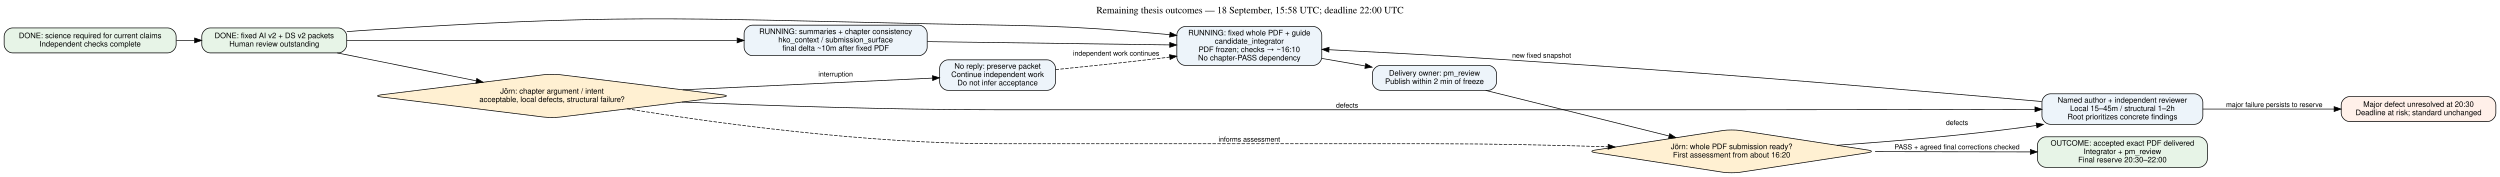
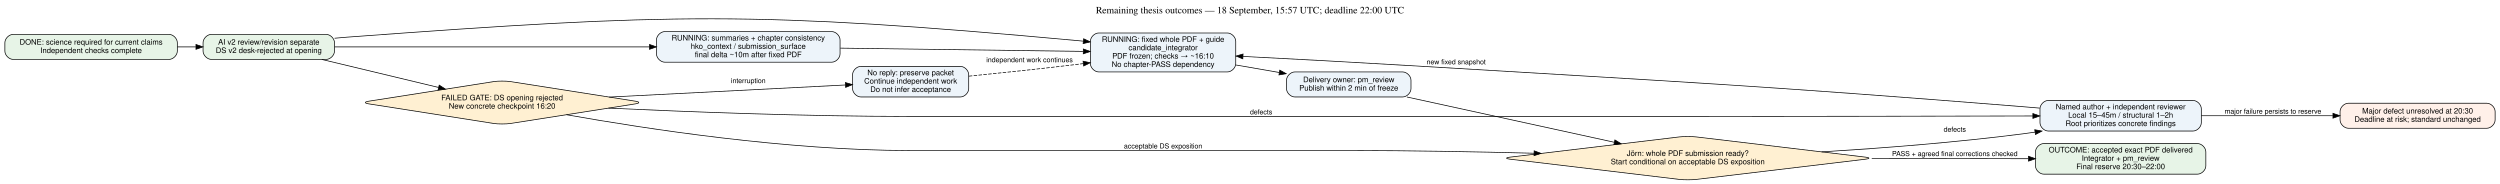
- <svg xmlns="http://www.w3.org/2000/svg" width="3601pt" height="254pt" viewBox="0.00 0.00 3601.00 254.28">
-   <g id="graph0" class="graph" transform="scale(1 1) rotate(0) translate(4 250.28)">
-     <text text-anchor="middle" x="1796.5" y="-231.08" font-family="Times,serif" font-size="14.00">Remaining thesis outcomes — 18 September, 15:58 UTC; deadline 22:00 UTC</text>
+ <svg xmlns="http://www.w3.org/2000/svg" width="3589pt" height="263pt" viewBox="0.00 0.00 3589.00 263.44">
+   <g id="graph0" class="graph" transform="scale(1 1) rotate(0) translate(4 259.44)">
+     <text text-anchor="middle" x="1790.5" y="-240.24" font-family="Times,serif" font-size="14.00">Remaining thesis outcomes — 18 September, 15:57 UTC; deadline 22:00 UTC</text>
    <g id="node1" class="node">
      <path fill="#e7f4e7" stroke="black" d="M236,-210C236,-210 12,-210 12,-210 6,-210 0,-204 0,-198 0,-198 0,-186 0,-186 0,-180 6,-174 12,-174 12,-174 236,-174 236,-174 242,-174 248,-180 248,-186 248,-186 248,-198 248,-198 248,-204 242,-210 236,-210" />
      <text text-anchor="middle" x="124" y="-195.2" font-family="Helvetica,sans-Serif" font-size="11.00">DONE: science required for current claims</text>
      <text text-anchor="middle" x="124" y="-183.2" font-family="Helvetica,sans-Serif" font-size="11.00">Independent checks complete</text>
    </g>
    <g id="node2" class="node">
-       <path fill="#e7f4e7" stroke="black" d="M482,-210C482,-210 297,-210 297,-210 291,-210 285,-204 285,-198 285,-198 285,-186 285,-186 285,-180 291,-174 297,-174 297,-174 482,-174 482,-174 488,-174 494,-180 494,-186 494,-186 494,-198 494,-198 494,-204 488,-210 482,-210" />
-       <text text-anchor="middle" x="389.5" y="-195.2" font-family="Helvetica,sans-Serif" font-size="11.00">DONE: fixed AI v2 + DS v2 packets</text>
-       <text text-anchor="middle" x="389.5" y="-183.2" font-family="Helvetica,sans-Serif" font-size="11.00">Human review outstanding</text>
+       <path fill="#e7f4e7" stroke="black" d="M462,-210C462,-210 297,-210 297,-210 291,-210 285,-204 285,-198 285,-198 285,-186 285,-186 285,-180 291,-174 297,-174 297,-174 462,-174 462,-174 468,-174 474,-180 474,-186 474,-186 474,-198 474,-198 474,-204 468,-210 462,-210" />
+       <text text-anchor="middle" x="379.5" y="-195.2" font-family="Helvetica,sans-Serif" font-size="11.00">AI v2 review/revision separate</text>
+       <text text-anchor="middle" x="379.5" y="-183.2" font-family="Helvetica,sans-Serif" font-size="11.00">DS v2 desk-rejected at opening</text>
    </g>
    <g id="edge1" class="edge">
-       <path fill="none" stroke="black" d="M248.26,-192C257.02,-192 265.84,-192 274.54,-192" />
-       <polygon fill="black" stroke="black" points="274.7,-195.5 284.7,-192 274.7,-188.5 274.7,-195.5" />
+       <path fill="none" stroke="black" d="M248.04,-192C256.92,-192 265.83,-192 274.59,-192" />
+       <polygon fill="black" stroke="black" points="274.8,-195.5 284.8,-192 274.8,-188.5 274.8,-195.5" />
    </g>
    <g id="node3" class="node">
-       <path fill="#edf4fa" stroke="black" d="M1319,-214C1319,-214 1079,-214 1079,-214 1073,-214 1067,-208 1067,-202 1067,-202 1067,-182 1067,-182 1067,-176 1073,-170 1079,-170 1079,-170 1319,-170 1319,-170 1325,-170 1331,-176 1331,-182 1331,-182 1331,-202 1331,-202 1331,-208 1325,-214 1319,-214" />
-       <text text-anchor="middle" x="1199" y="-201.2" font-family="Helvetica,sans-Serif" font-size="11.00">RUNNING: summaries + chapter consistency</text>
-       <text text-anchor="middle" x="1199" y="-189.2" font-family="Helvetica,sans-Serif" font-size="11.00">hko_context / submission_surface</text>
-       <text text-anchor="middle" x="1199" y="-177.2" font-family="Helvetica,sans-Serif" font-size="11.00">final delta ~10m after fixed PDF</text>
+       <path fill="#edf4fa" stroke="black" d="M1189,-214C1189,-214 949,-214 949,-214 943,-214 937,-208 937,-202 937,-202 937,-182 937,-182 937,-176 943,-170 949,-170 949,-170 1189,-170 1189,-170 1195,-170 1201,-176 1201,-182 1201,-182 1201,-202 1201,-202 1201,-208 1195,-214 1189,-214" />
+       <text text-anchor="middle" x="1069" y="-201.2" font-family="Helvetica,sans-Serif" font-size="11.00">RUNNING: summaries + chapter consistency</text>
+       <text text-anchor="middle" x="1069" y="-189.2" font-family="Helvetica,sans-Serif" font-size="11.00">hko_context / submission_surface</text>
+       <text text-anchor="middle" x="1069" y="-177.2" font-family="Helvetica,sans-Serif" font-size="11.00">final delta ~10m after fixed PDF</text>
    </g>
    <g id="edge2" class="edge">
-       <path fill="none" stroke="black" d="M494,-192C637.05,-192 895.68,-192 1056.49,-192" />
-       <polygon fill="black" stroke="black" points="1056.94,-195.5 1066.94,-192 1056.94,-188.5 1056.94,-195.5" />
+       <path fill="none" stroke="black" d="M474.29,-192C591.07,-192 791.61,-192 926.95,-192" />
+       <polygon fill="black" stroke="black" points="926.98,-195.5 936.98,-192 926.98,-188.5 926.98,-195.5" />
    </g>
    <g id="node4" class="node">
-       <path fill="#edf4fa" stroke="black" d="M1888,-212C1888,-212 1703,-212 1703,-212 1697,-212 1691,-206 1691,-200 1691,-200 1691,-168 1691,-168 1691,-162 1697,-156 1703,-156 1703,-156 1888,-156 1888,-156 1894,-156 1900,-162 1900,-168 1900,-168 1900,-200 1900,-200 1900,-206 1894,-212 1888,-212" />
-       <text text-anchor="middle" x="1795.5" y="-199.2" font-family="Helvetica,sans-Serif" font-size="11.00">RUNNING: fixed whole PDF + guide</text>
-       <text text-anchor="middle" x="1795.5" y="-187.2" font-family="Helvetica,sans-Serif" font-size="11.00">candidate_integrator</text>
-       <text text-anchor="middle" x="1795.5" y="-175.2" font-family="Helvetica,sans-Serif" font-size="11.00">PDF frozen; checks → ~16:10</text>
-       <text text-anchor="middle" x="1795.5" y="-163.2" font-family="Helvetica,sans-Serif" font-size="11.00">No chapter-PASS dependency</text>
+       <path fill="#edf4fa" stroke="black" d="M1758,-212C1758,-212 1573,-212 1573,-212 1567,-212 1561,-206 1561,-200 1561,-200 1561,-168 1561,-168 1561,-162 1567,-156 1573,-156 1573,-156 1758,-156 1758,-156 1764,-156 1770,-162 1770,-168 1770,-168 1770,-200 1770,-200 1770,-206 1764,-212 1758,-212" />
+       <text text-anchor="middle" x="1665.5" y="-199.2" font-family="Helvetica,sans-Serif" font-size="11.00">RUNNING: fixed whole PDF + guide</text>
+       <text text-anchor="middle" x="1665.5" y="-187.2" font-family="Helvetica,sans-Serif" font-size="11.00">candidate_integrator</text>
+       <text text-anchor="middle" x="1665.5" y="-175.2" font-family="Helvetica,sans-Serif" font-size="11.00">PDF frozen; checks → ~16:10</text>
+       <text text-anchor="middle" x="1665.5" y="-163.2" font-family="Helvetica,sans-Serif" font-size="11.00">No chapter-PASS dependency</text>
    </g>
    <g id="edge4" class="edge">
-       <path fill="none" stroke="black" d="M494.17,-204.62C500.2,-205.15 506.17,-205.61 512,-206 875.23,-230.14 967.06,-223.98 1331,-216 1483.11,-212.67 1521.49,-214.89 1673,-201 1675.55,-200.77 1678.13,-200.52 1680.73,-200.25" />
-       <polygon fill="black" stroke="black" points="1681.27,-203.72 1690.85,-199.18 1680.53,-196.76 1681.27,-203.72" />
+       <path fill="none" stroke="black" d="M474.12,-204.46C480.16,-205.05 486.16,-205.57 492,-206 957.85,-240.39 1077.83,-243.65 1543,-201 1545.55,-200.77 1548.13,-200.52 1550.73,-200.25" />
+       <polygon fill="black" stroke="black" points="1551.27,-203.72 1560.85,-199.18 1550.53,-196.76 1551.27,-203.72" />
    </g>
    <g id="node6" class="node">
-       <path fill="#fff0d2" stroke="black" d="M778.09,-142.53C778.09,-142.53 542.91,-113.47 542.91,-113.47 536.95,-112.74 536.95,-111.26 542.91,-110.53 542.91,-110.53 778.09,-81.47 778.09,-81.47 784.05,-80.74 795.95,-80.74 801.91,-81.47 801.91,-81.47 1037.09,-110.53 1037.09,-110.53 1043.05,-111.26 1043.05,-112.74 1037.09,-113.47 1037.09,-113.47 801.91,-142.53 801.91,-142.53 795.95,-143.26 784.05,-143.26 778.09,-142.53" />
-       <text text-anchor="middle" x="790" y="-115.2" font-family="Helvetica,sans-Serif" font-size="11.00">Jörn: chapter argument / intent</text>
-       <text text-anchor="middle" x="790" y="-103.2" font-family="Helvetica,sans-Serif" font-size="11.00">acceptable, local defects, structural failure?</text>
+       <path fill="#fff0d2" stroke="black" d="M703.14,-142.14C703.14,-142.14 522.86,-113.86 522.86,-113.86 516.93,-112.93 516.93,-111.07 522.86,-110.14 522.86,-110.14 703.14,-81.86 703.14,-81.86 709.07,-80.93 720.93,-80.93 726.86,-81.86 726.86,-81.86 907.14,-110.14 907.14,-110.14 913.07,-111.07 913.07,-112.93 907.14,-113.86 907.14,-113.86 726.86,-142.14 726.86,-142.14 720.93,-143.07 709.07,-143.07 703.14,-142.14" />
+       <text text-anchor="middle" x="715" y="-115.2" font-family="Helvetica,sans-Serif" font-size="11.00">FAILED GATE: DS opening rejected</text>
+       <text text-anchor="middle" x="715" y="-103.2" font-family="Helvetica,sans-Serif" font-size="11.00">New concrete checkpoint 16:20</text>
    </g>
    <g id="edge3" class="edge">
-       <path fill="none" stroke="black" d="M480.43,-173.95C539.81,-162.03 617.94,-146.34 680.73,-133.73" />
-       <polygon fill="black" stroke="black" points="681.56,-137.14 690.67,-131.74 680.18,-130.28 681.56,-137.14" />
+       <path fill="none" stroke="black" d="M455.76,-173.95C505.48,-162.02 570.92,-146.32 623.49,-133.71" />
+       <polygon fill="black" stroke="black" points="624.58,-137.05 633.48,-131.31 622.94,-130.24 624.58,-137.05" />
    </g>
    <g id="edge5" class="edge">
-       <path fill="none" stroke="black" d="M1331.2,-190.23C1435.83,-188.83 1580.88,-186.87 1680.66,-185.53" />
-       <polygon fill="black" stroke="black" points="1680.82,-189.03 1690.78,-185.4 1680.73,-182.03 1680.82,-189.03" />
+       <path fill="none" stroke="black" d="M1201.2,-190.23C1305.83,-188.83 1450.88,-186.87 1550.66,-185.53" />
+       <polygon fill="black" stroke="black" points="1550.82,-189.03 1560.78,-185.4 1550.73,-182.03 1550.82,-189.03" />
    </g>
    <g id="node5" class="node">
-       <path fill="#edf4fa" stroke="black" d="M2140,-156C2140,-156 1985,-156 1985,-156 1979,-156 1973,-150 1973,-144 1973,-144 1973,-132 1973,-132 1973,-126 1979,-120 1985,-120 1985,-120 2140,-120 2140,-120 2146,-120 2152,-126 2152,-132 2152,-132 2152,-144 2152,-144 2152,-150 2146,-156 2140,-156" />
-       <text text-anchor="middle" x="2062.5" y="-141.2" font-family="Helvetica,sans-Serif" font-size="11.00">Delivery owner: pm_review</text>
-       <text text-anchor="middle" x="2062.5" y="-129.2" font-family="Helvetica,sans-Serif" font-size="11.00">Publish within 2 min of freeze</text>
+       <path fill="#edf4fa" stroke="black" d="M2010,-156C2010,-156 1855,-156 1855,-156 1849,-156 1843,-150 1843,-144 1843,-144 1843,-132 1843,-132 1843,-126 1849,-120 1855,-120 1855,-120 2010,-120 2010,-120 2016,-120 2022,-126 2022,-132 2022,-132 2022,-144 2022,-144 2022,-150 2016,-156 2010,-156" />
+       <text text-anchor="middle" x="1932.5" y="-141.2" font-family="Helvetica,sans-Serif" font-size="11.00">Delivery owner: pm_review</text>
+       <text text-anchor="middle" x="1932.5" y="-129.2" font-family="Helvetica,sans-Serif" font-size="11.00">Publish within 2 min of freeze</text>
    </g>
    <g id="edge6" class="edge">
-       <path fill="none" stroke="black" d="M1900.09,-166.02C1920.68,-162.44 1942.24,-158.7 1962.66,-155.16" />
-       <polygon fill="black" stroke="black" points="1963.33,-158.59 1972.58,-153.43 1962.13,-151.7 1963.33,-158.59" />
+       <path fill="none" stroke="black" d="M1770.09,-166.02C1790.68,-162.44 1812.24,-158.7 1832.66,-155.16" />
+       <polygon fill="black" stroke="black" points="1833.33,-158.59 1842.58,-153.43 1832.13,-151.7 1833.33,-158.59" />
    </g>
    <g id="node7" class="node">
-       <path fill="#fff0d2" stroke="black" d="M2479.14,-62.18C2479.14,-62.18 2293.86,-33.82 2293.86,-33.82 2287.93,-32.91 2287.93,-31.09 2293.86,-30.18 2293.86,-30.18 2479.14,-1.82 2479.14,-1.82 2485.07,-0.91 2496.93,-0.91 2502.86,-1.82 2502.86,-1.82 2688.14,-30.18 2688.14,-30.18 2694.07,-31.09 2694.07,-32.91 2688.14,-33.82 2688.14,-33.82 2502.86,-62.18 2502.86,-62.18 2496.93,-63.09 2485.07,-63.09 2479.14,-62.18" />
-       <text text-anchor="middle" x="2491" y="-35.2" font-family="Helvetica,sans-Serif" font-size="11.00">Jörn: whole PDF submission ready?</text>
-       <text text-anchor="middle" x="2491" y="-23.2" font-family="Helvetica,sans-Serif" font-size="11.00">First assessment from about 16:20</text>
+       <path fill="#fff0d2" stroke="black" d="M2408.08,-62.58C2408.08,-62.58 2163.92,-33.42 2163.92,-33.42 2157.96,-32.71 2157.96,-31.29 2163.92,-30.58 2163.92,-30.58 2408.08,-1.42 2408.08,-1.42 2414.04,-0.71 2425.96,-0.71 2431.92,-1.42 2431.92,-1.42 2676.08,-30.58 2676.08,-30.58 2682.04,-31.29 2682.04,-32.71 2676.08,-33.42 2676.08,-33.42 2431.92,-62.58 2431.92,-62.58 2425.96,-63.29 2414.04,-63.29 2408.08,-62.58" />
+       <text text-anchor="middle" x="2420" y="-35.2" font-family="Helvetica,sans-Serif" font-size="11.00">Jörn: whole PDF submission ready?</text>
+       <text text-anchor="middle" x="2420" y="-23.2" font-family="Helvetica,sans-Serif" font-size="11.00">Start conditional on acceptable DS exposition</text>
    </g>
    <g id="edge7" class="edge">
-       <path fill="none" stroke="black" d="M2136.33,-119.9C2209.46,-101.72 2322.24,-73.69 2400.71,-54.19" />
-       <polygon fill="black" stroke="black" points="2401.72,-57.55 2410.58,-51.74 2400.04,-50.75 2401.72,-57.55" />
+       <path fill="none" stroke="black" d="M2016.13,-119.96C2098.45,-101.99 2225.1,-74.33 2314.39,-54.84" />
+       <polygon fill="black" stroke="black" points="2315.24,-58.24 2324.27,-52.68 2313.75,-51.4 2315.24,-58.24" />
    </g>
    <g id="edge9" class="edge">
-       <path fill="none" stroke="black" stroke-dasharray="5,2" d="M898.28,-93.33C1025.19,-72.89 1243.05,-43 1431.5,-43 1431.5,-43 1431.5,-43 2063.5,-43 2145.37,-43 2236.06,-40.95 2312.68,-38.62" />
-       <polygon fill="black" stroke="black" points="2313.03,-42.11 2322.92,-38.3 2312.82,-35.11 2313.03,-42.11" />
-       <text text-anchor="middle" x="1795.5" y="-46" font-family="Helvetica,sans-Serif" font-size="10.00">informs assessment</text>
+       <path fill="none" stroke="black" d="M807.64,-94.45C922.55,-74.01 1125.84,-43 1301.5,-43 1301.5,-43 1301.5,-43 1933.5,-43 2020.29,-43 2115.78,-41.22 2198.95,-39.09" />
+       <polygon fill="black" stroke="black" points="2199.12,-42.59 2209.03,-38.83 2198.94,-35.59 2199.12,-42.59" />
+       <text text-anchor="middle" x="1665.5" y="-46" font-family="Helvetica,sans-Serif" font-size="10.00">acceptable DS exposition</text>
    </g>
    <g id="node8" class="node">
-       <path fill="#edf4fa" stroke="black" d="M3158.5,-115C3158.5,-115 2950.5,-115 2950.5,-115 2944.5,-115 2938.5,-109 2938.5,-103 2938.5,-103 2938.5,-83 2938.5,-83 2938.5,-77 2944.5,-71 2950.5,-71 2950.5,-71 3158.5,-71 3158.5,-71 3164.5,-71 3170.5,-77 3170.5,-83 3170.5,-83 3170.5,-103 3170.5,-103 3170.5,-109 3164.5,-115 3158.5,-115" />
-       <text text-anchor="middle" x="3054.5" y="-102.2" font-family="Helvetica,sans-Serif" font-size="11.00">Named author + independent reviewer</text>
-       <text text-anchor="middle" x="3054.5" y="-90.2" font-family="Helvetica,sans-Serif" font-size="11.00">Local 15–45m / structural 1–2h</text>
-       <text text-anchor="middle" x="3054.5" y="-78.2" font-family="Helvetica,sans-Serif" font-size="11.00">Root prioritizes concrete findings</text>
+       <path fill="#edf4fa" stroke="black" d="M3146.5,-115C3146.5,-115 2938.5,-115 2938.5,-115 2932.5,-115 2926.5,-109 2926.5,-103 2926.5,-103 2926.5,-83 2926.5,-83 2926.5,-77 2932.5,-71 2938.5,-71 2938.5,-71 3146.5,-71 3146.5,-71 3152.5,-71 3158.5,-77 3158.5,-83 3158.5,-83 3158.5,-103 3158.5,-103 3158.5,-109 3152.5,-115 3146.5,-115" />
+       <text text-anchor="middle" x="3042.5" y="-102.2" font-family="Helvetica,sans-Serif" font-size="11.00">Named author + independent reviewer</text>
+       <text text-anchor="middle" x="3042.5" y="-90.2" font-family="Helvetica,sans-Serif" font-size="11.00">Local 15–45m / structural 1–2h</text>
+       <text text-anchor="middle" x="3042.5" y="-78.2" font-family="Helvetica,sans-Serif" font-size="11.00">Root prioritizes concrete findings</text>
    </g>
    <g id="edge8" class="edge">
-       <path fill="none" stroke="black" d="M977.33,-103.11C1105.11,-97.77 1278.53,-92 1431.5,-92 1431.5,-92 1431.5,-92 2492,-92 2641.98,-92 2814.5,-92.36 2928.29,-92.65" />
-       <polygon fill="black" stroke="black" points="2928.43,-96.15 2938.43,-92.68 2928.44,-89.15 2928.43,-96.15" />
-       <text text-anchor="middle" x="1936.5" y="-95" font-family="Helvetica,sans-Serif" font-size="10.00">defects</text>
+       <path fill="none" stroke="black" d="M867.9,-103.97C986.06,-98.41 1154.15,-92 1301.5,-92 1301.5,-92 1301.5,-92 2421,-92 2592.62,-92 2790.94,-92.39 2916.26,-92.68" />
+       <polygon fill="black" stroke="black" points="2916.27,-96.18 2926.28,-92.7 2916.29,-89.18 2916.27,-96.18" />
+       <text text-anchor="middle" x="1806.5" y="-95" font-family="Helvetica,sans-Serif" font-size="10.00">defects</text>
    </g>
    <g id="node9" class="node">
-       <path fill="#edf4fa" stroke="black" d="M1504,-164C1504,-164 1361,-164 1361,-164 1355,-164 1349,-158 1349,-152 1349,-152 1349,-132 1349,-132 1349,-126 1355,-120 1361,-120 1361,-120 1504,-120 1504,-120 1510,-120 1516,-126 1516,-132 1516,-132 1516,-152 1516,-152 1516,-158 1510,-164 1504,-164" />
-       <text text-anchor="middle" x="1432.5" y="-151.2" font-family="Helvetica,sans-Serif" font-size="11.00">No reply: preserve packet</text>
-       <text text-anchor="middle" x="1432.5" y="-139.2" font-family="Helvetica,sans-Serif" font-size="11.00">Continue independent work</text>
-       <text text-anchor="middle" x="1432.5" y="-127.2" font-family="Helvetica,sans-Serif" font-size="11.00">Do not infer acceptance</text>
+       <path fill="#edf4fa" stroke="black" d="M1374,-164C1374,-164 1231,-164 1231,-164 1225,-164 1219,-158 1219,-152 1219,-152 1219,-132 1219,-132 1219,-126 1225,-120 1231,-120 1231,-120 1374,-120 1374,-120 1380,-120 1386,-126 1386,-132 1386,-132 1386,-152 1386,-152 1386,-158 1380,-164 1374,-164" />
+       <text text-anchor="middle" x="1302.5" y="-151.2" font-family="Helvetica,sans-Serif" font-size="11.00">No reply: preserve packet</text>
+       <text text-anchor="middle" x="1302.5" y="-139.2" font-family="Helvetica,sans-Serif" font-size="11.00">Continue independent work</text>
+       <text text-anchor="middle" x="1302.5" y="-127.2" font-family="Helvetica,sans-Serif" font-size="11.00">Do not infer acceptance</text>
    </g>
    <g id="edge10" class="edge">
-       <path fill="none" stroke="black" d="M978.41,-120.78C1096.85,-126.33 1244.75,-133.25 1338.69,-137.65" />
-       <polygon fill="black" stroke="black" points="1338.59,-141.15 1348.74,-138.12 1338.92,-134.16 1338.59,-141.15" />
-       <text text-anchor="middle" x="1199" y="-140" font-family="Helvetica,sans-Serif" font-size="10.00">interruption</text>
+       <path fill="none" stroke="black" d="M869.07,-119.84C976.84,-125.37 1117.6,-132.58 1208.77,-137.25" />
+       <polygon fill="black" stroke="black" points="1208.64,-140.75 1218.81,-137.76 1209,-133.76 1208.64,-140.75" />
+       <text text-anchor="middle" x="1069" y="-140" font-family="Helvetica,sans-Serif" font-size="10.00">interruption</text>
    </g>
    <g id="edge14" class="edge">
-       <path fill="none" stroke="black" d="M2642.79,-40.78C2723.46,-46.41 2824.38,-54.96 2914,-67 2919.42,-67.73 2924.94,-68.52 2930.52,-69.37" />
-       <polygon fill="black" stroke="black" points="2930.17,-72.86 2940.6,-70.95 2931.26,-65.95 2930.17,-72.86" />
-       <text text-anchor="middle" x="2816" y="-70" font-family="Helvetica,sans-Serif" font-size="10.00">defects</text>
+       <path fill="none" stroke="black" d="M2612.55,-41.02C2700.9,-46.44 2807.03,-54.73 2902,-67 2907.71,-67.74 2913.55,-68.56 2919.43,-69.44" />
+       <polygon fill="black" stroke="black" points="2918.95,-72.91 2929.37,-70.98 2920.02,-65.99 2918.95,-72.91" />
+       <text text-anchor="middle" x="2804" y="-70" font-family="Helvetica,sans-Serif" font-size="10.00">defects</text>
    </g>
    <g id="node11" class="node">
-       <path fill="#e7f4e7" stroke="black" d="M3165,-53C3165,-53 2944,-53 2944,-53 2938,-53 2932,-47 2932,-41 2932,-41 2932,-21 2932,-21 2932,-15 2938,-9 2944,-9 2944,-9 3165,-9 3165,-9 3171,-9 3177,-15 3177,-21 3177,-21 3177,-41 3177,-41 3177,-47 3171,-53 3165,-53" />
-       <text text-anchor="middle" x="3054.5" y="-40.2" font-family="Helvetica,sans-Serif" font-size="11.00">OUTCOME: accepted exact PDF delivered</text>
-       <text text-anchor="middle" x="3054.5" y="-28.2" font-family="Helvetica,sans-Serif" font-size="11.00">Integrator + pm_review</text>
-       <text text-anchor="middle" x="3054.5" y="-16.2" font-family="Helvetica,sans-Serif" font-size="11.00">Final reserve 20:30–22:00</text>
+       <path fill="#e7f4e7" stroke="black" d="M3153,-53C3153,-53 2932,-53 2932,-53 2926,-53 2920,-47 2920,-41 2920,-41 2920,-21 2920,-21 2920,-15 2926,-9 2932,-9 2932,-9 3153,-9 3153,-9 3159,-9 3165,-15 3165,-21 3165,-21 3165,-41 3165,-41 3165,-47 3159,-53 3153,-53" />
+       <text text-anchor="middle" x="3042.5" y="-40.2" font-family="Helvetica,sans-Serif" font-size="11.00">OUTCOME: accepted exact PDF delivered</text>
+       <text text-anchor="middle" x="3042.5" y="-28.2" font-family="Helvetica,sans-Serif" font-size="11.00">Integrator + pm_review</text>
+       <text text-anchor="middle" x="3042.5" y="-16.2" font-family="Helvetica,sans-Serif" font-size="11.00">Final reserve 20:30–22:00</text>
    </g>
    <g id="edge13" class="edge">
-       <path fill="none" stroke="black" d="M2697.89,-31.63C2772.62,-31.5 2854.98,-31.35 2921.6,-31.23" />
-       <polygon fill="black" stroke="black" points="2921.74,-34.73 2931.73,-31.22 2921.73,-27.73 2921.74,-34.73" />
-       <text text-anchor="middle" x="2816" y="-35" font-family="Helvetica,sans-Serif" font-size="10.00">PASS + agreed final corrections checked</text>
+       <path fill="none" stroke="black" d="M2684.6,-31.58C2762.3,-31.45 2844,-31.32 2909.59,-31.21" />
+       <polygon fill="black" stroke="black" points="2909.98,-34.71 2919.98,-31.2 2909.97,-27.71 2909.98,-34.71" />
+       <text text-anchor="middle" x="2804" y="-35" font-family="Helvetica,sans-Serif" font-size="10.00">PASS + agreed final corrections checked</text>
    </g>
    <g id="edge11" class="edge">
-       <path fill="none" stroke="black" d="M2938.19,-103.89C2930,-104.62 2921.88,-105.33 2914,-106 2575.55,-134.87 2490.96,-142.82 2152,-165 2071.32,-170.28 1980.27,-175.12 1910.51,-178.6" />
-       <polygon fill="black" stroke="black" points="1910.19,-175.11 1900.37,-179.1 1910.53,-182.1 1910.19,-175.11" />
-       <text text-anchor="middle" x="2217" y="-167" font-family="Helvetica,sans-Serif" font-size="10.00">new fixed snapshot</text>
+       <path fill="none" stroke="black" d="M2926.19,-103.98C2918.01,-104.69 2909.88,-105.37 2902,-106 2511.26,-137.3 2413.28,-141.43 2022,-165 1941.29,-169.86 1850.24,-174.72 1780.49,-178.3" />
+       <polygon fill="black" stroke="black" points="1780.16,-174.81 1770.36,-178.82 1780.52,-181.8 1780.16,-174.81" />
+       <text text-anchor="middle" x="2087" y="-167" font-family="Helvetica,sans-Serif" font-size="10.00">new fixed snapshot</text>
    </g>
    <g id="node10" class="node">
-       <path fill="#fff0e9" stroke="black" d="M3581,-111C3581,-111 3382,-111 3382,-111 3376,-111 3370,-105 3370,-99 3370,-99 3370,-87 3370,-87 3370,-81 3376,-75 3382,-75 3382,-75 3581,-75 3581,-75 3587,-75 3593,-81 3593,-87 3593,-87 3593,-99 3593,-99 3593,-105 3587,-111 3581,-111" />
-       <text text-anchor="middle" x="3481.5" y="-96.2" font-family="Helvetica,sans-Serif" font-size="11.00">Major defect unresolved at 20:30</text>
-       <text text-anchor="middle" x="3481.5" y="-84.2" font-family="Helvetica,sans-Serif" font-size="11.00">Deadline at risk; standard unchanged</text>
+       <path fill="#fff0e9" stroke="black" d="M3569,-111C3569,-111 3370,-111 3370,-111 3364,-111 3358,-105 3358,-99 3358,-99 3358,-87 3358,-87 3358,-81 3364,-75 3370,-75 3370,-75 3569,-75 3569,-75 3575,-75 3581,-81 3581,-87 3581,-87 3581,-99 3581,-99 3581,-105 3575,-111 3569,-111" />
+       <text text-anchor="middle" x="3469.5" y="-96.2" font-family="Helvetica,sans-Serif" font-size="11.00">Major defect unresolved at 20:30</text>
+       <text text-anchor="middle" x="3469.5" y="-84.2" font-family="Helvetica,sans-Serif" font-size="11.00">Deadline at risk; standard unchanged</text>
    </g>
    <g id="edge15" class="edge">
-       <path fill="none" stroke="black" d="M3170.51,-93C3229.07,-93 3300.25,-93 3359.62,-93" />
-       <polygon fill="black" stroke="black" points="3359.8,-96.5 3369.8,-93 3359.8,-89.5 3359.8,-96.5" />
-       <text text-anchor="middle" x="3273.5" y="-96" font-family="Helvetica,sans-Serif" font-size="10.00">major failure persists to reserve</text>
+       <path fill="none" stroke="black" d="M3158.51,-93C3217.07,-93 3288.25,-93 3347.62,-93" />
+       <polygon fill="black" stroke="black" points="3347.8,-96.5 3357.8,-93 3347.8,-89.5 3347.8,-96.5" />
+       <text text-anchor="middle" x="3261.5" y="-96" font-family="Helvetica,sans-Serif" font-size="10.00">major failure persists to reserve</text>
    </g>
    <g id="edge12" class="edge">
-       <path fill="none" stroke="black" stroke-dasharray="5,2" d="M1516.16,-149.91C1562.34,-154.51 1620.92,-160.64 1673,-167 1675.54,-167.31 1678.12,-167.63 1680.71,-167.96" />
-       <polygon fill="black" stroke="black" points="1680.44,-171.45 1690.8,-169.24 1681.32,-164.51 1680.44,-171.45" />
-       <text text-anchor="middle" x="1603.5" y="-170" font-family="Helvetica,sans-Serif" font-size="10.00">independent work continues</text>
+       <path fill="none" stroke="black" stroke-dasharray="5,2" d="M1386.16,-149.91C1432.34,-154.51 1490.92,-160.64 1543,-167 1545.54,-167.31 1548.12,-167.63 1550.71,-167.96" />
+       <polygon fill="black" stroke="black" points="1550.44,-171.45 1560.8,-169.24 1551.32,-164.51 1550.44,-171.45" />
+       <text text-anchor="middle" x="1473.5" y="-170" font-family="Helvetica,sans-Serif" font-size="10.00">independent work continues</text>
    </g>
  </g>
</svg>
